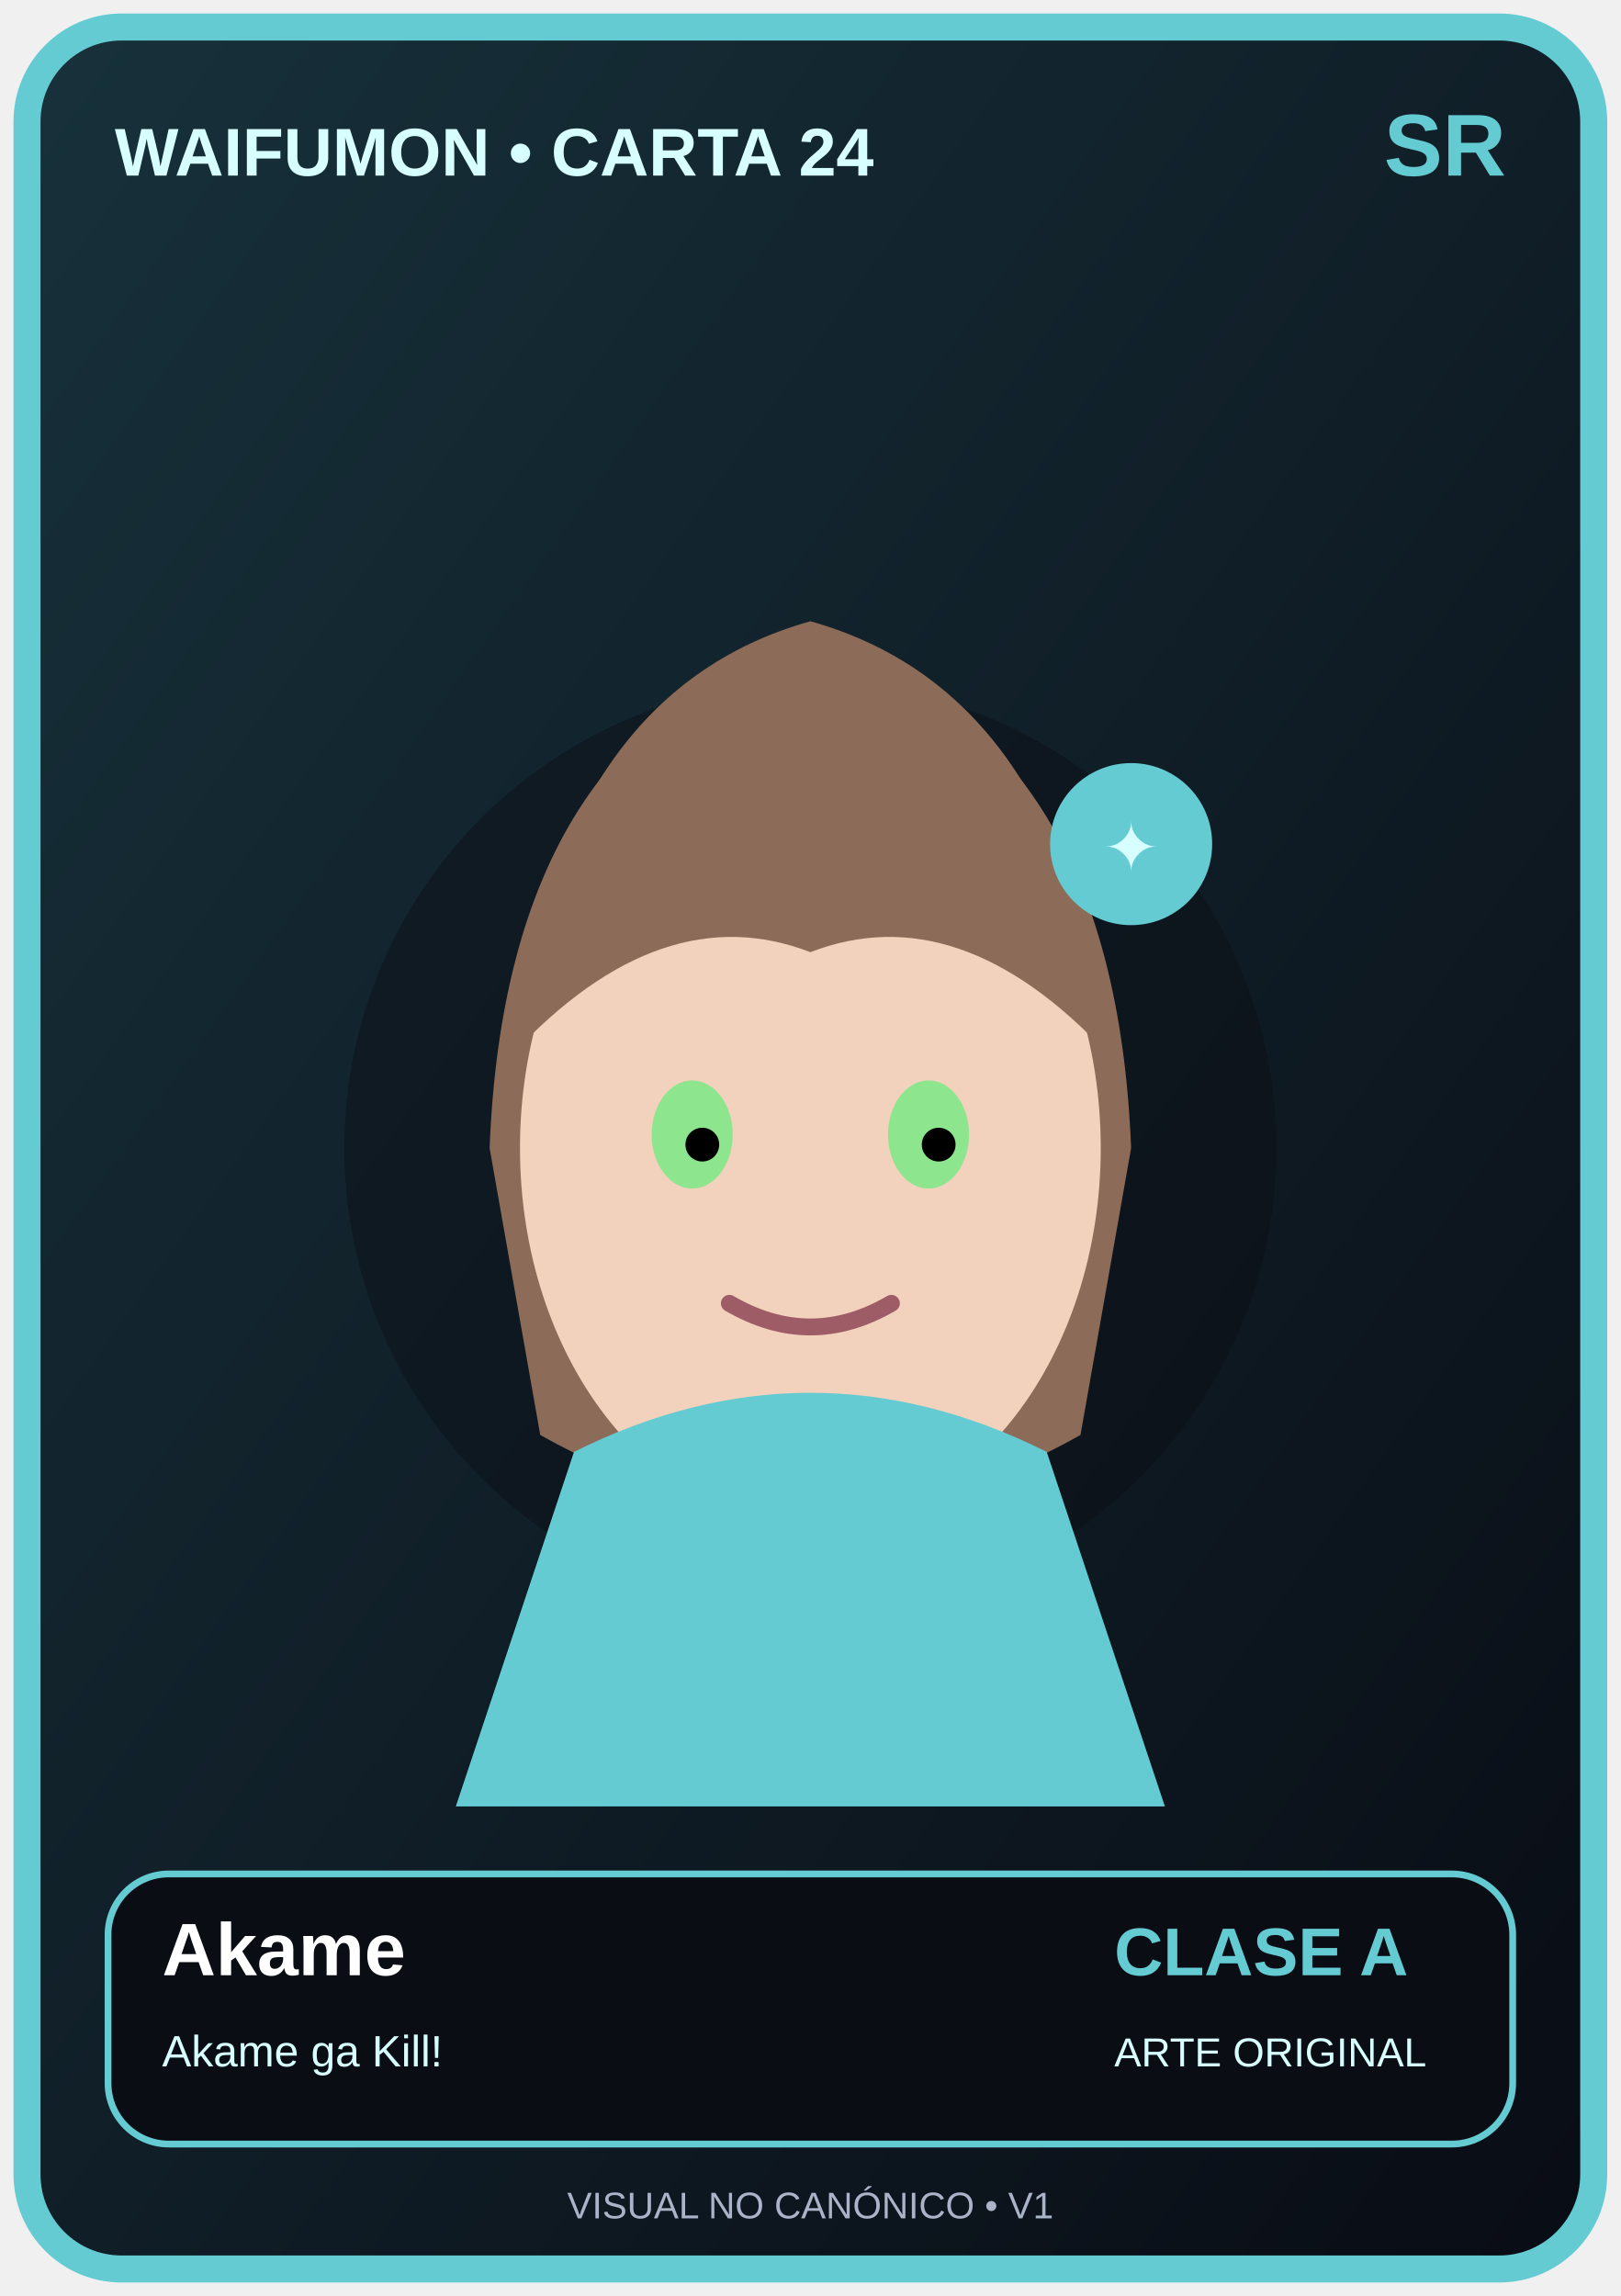
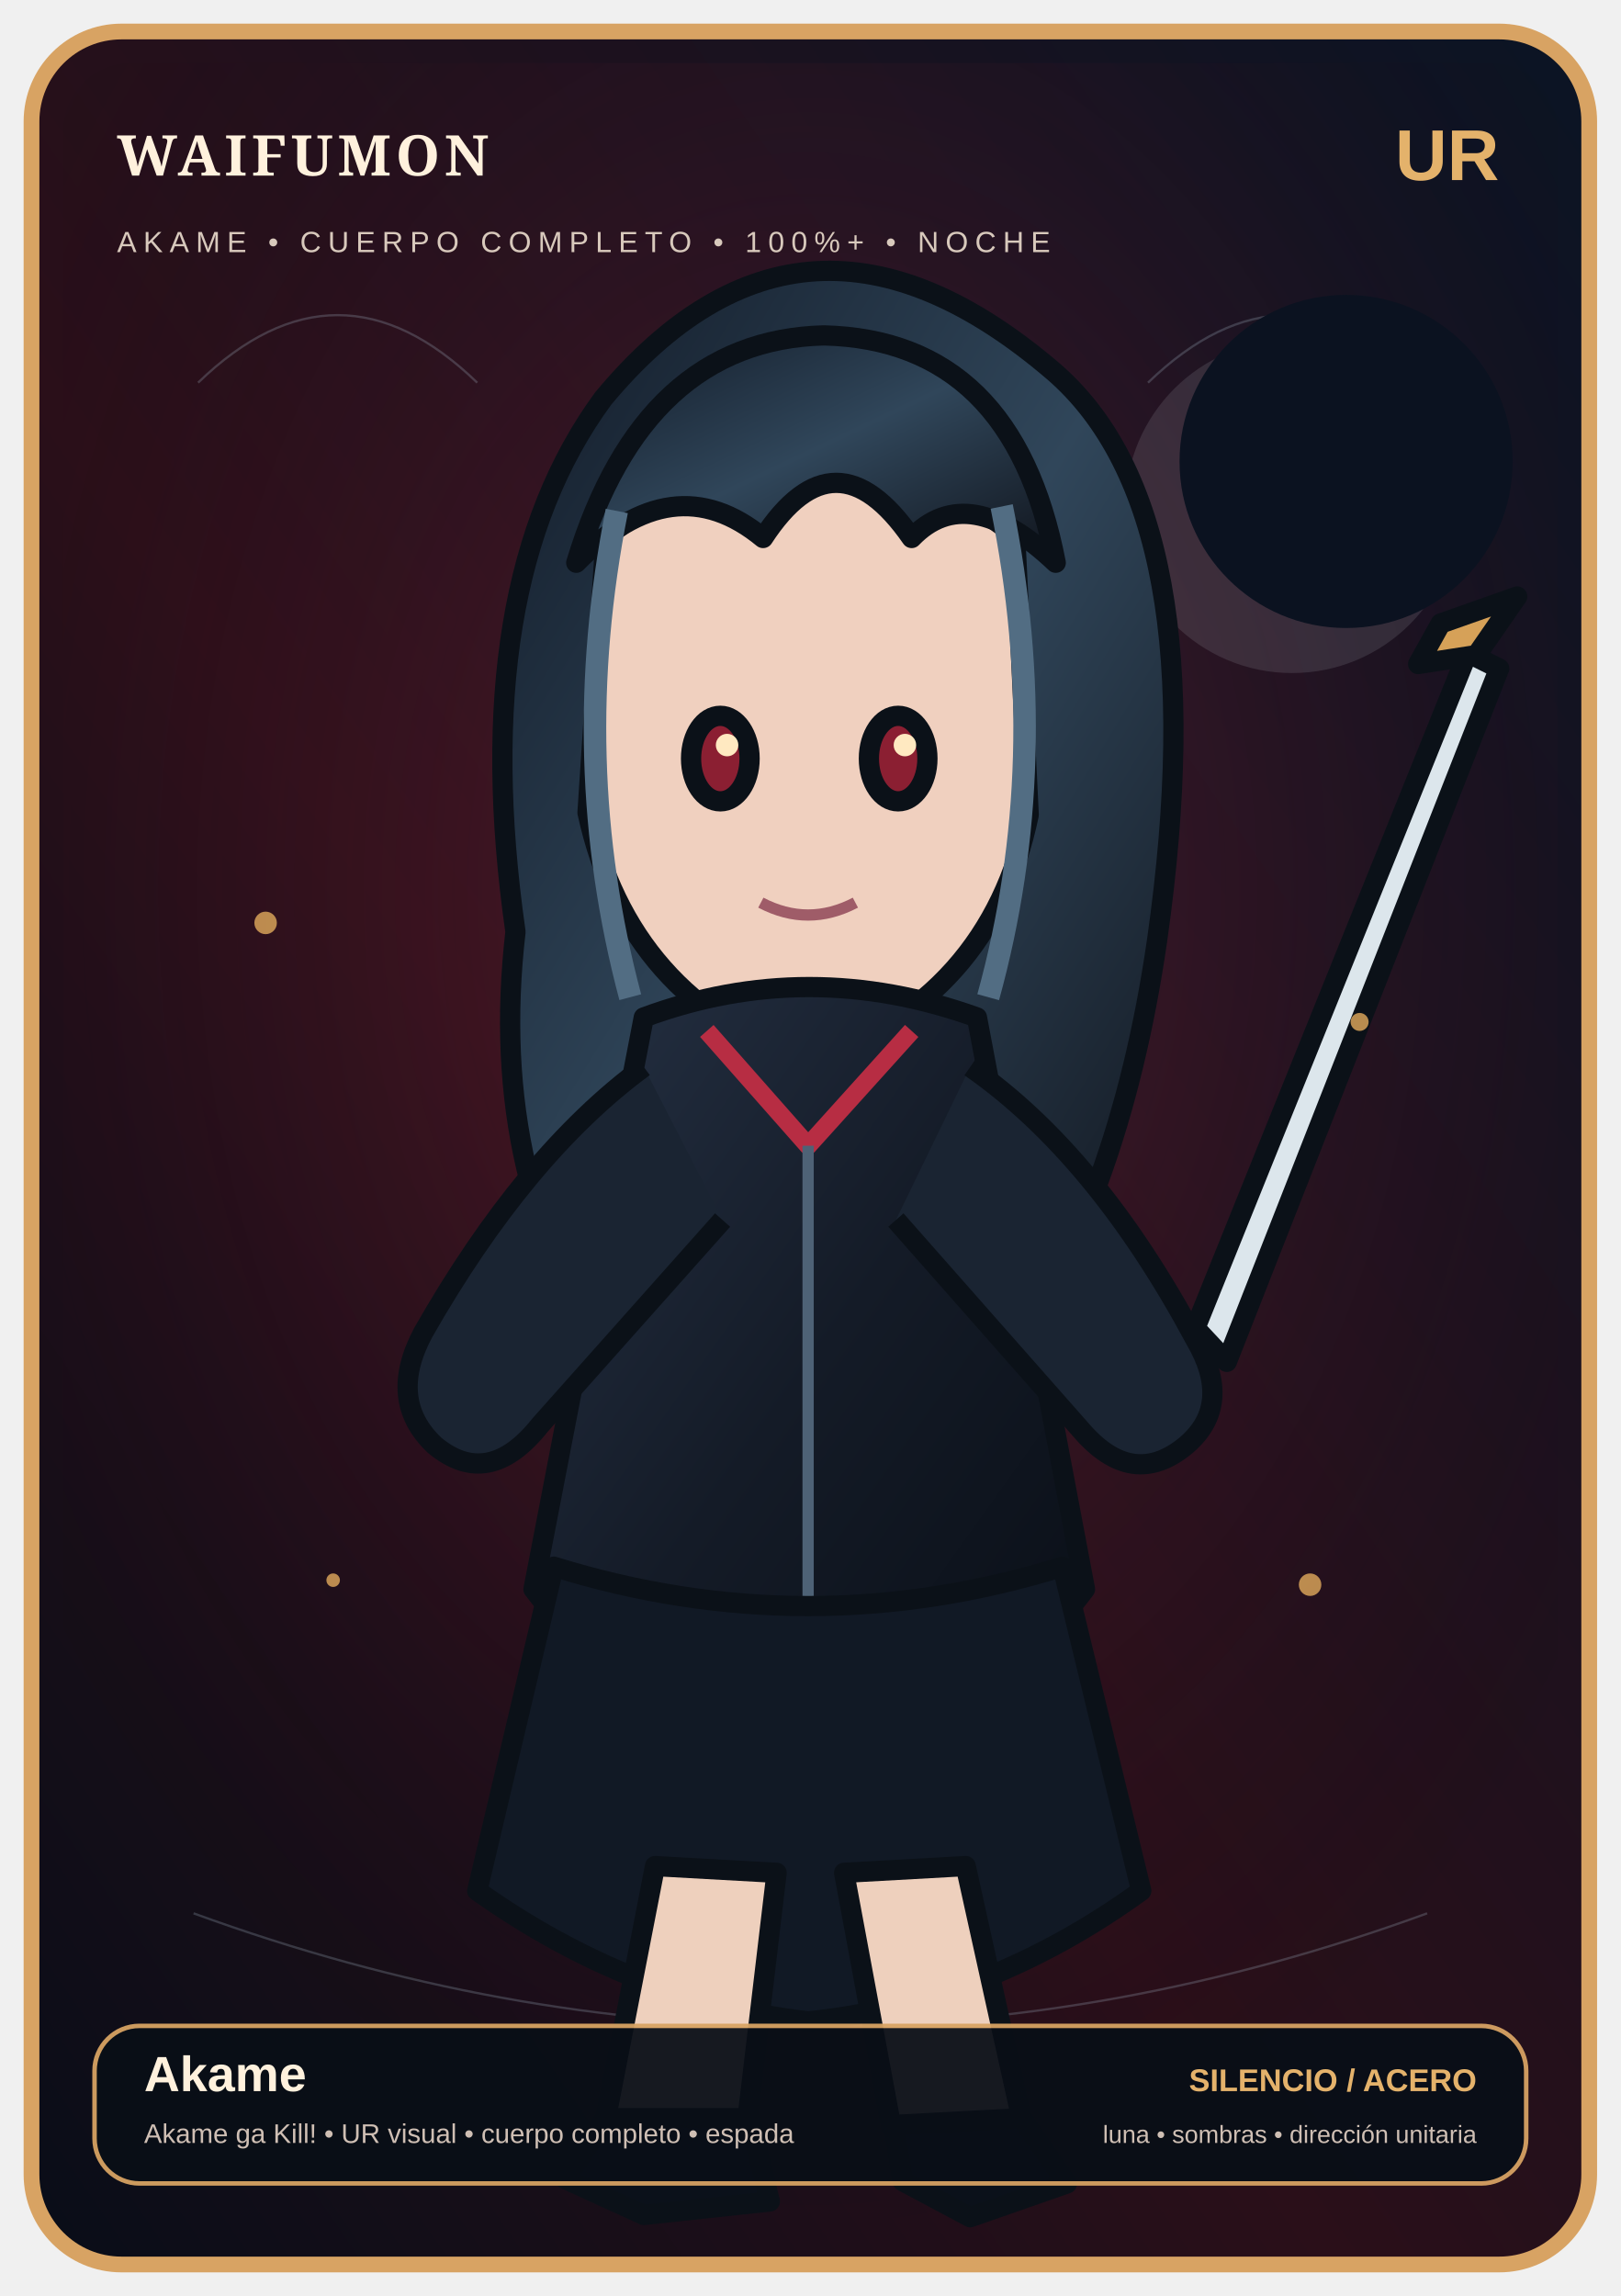
- <svg xmlns="http://www.w3.org/2000/svg" width="480" height="680">
+ <svg xmlns="http://www.w3.org/2000/svg" width="720" height="1020" viewBox="0 0 720 1020">
  <defs>
-     <linearGradient id="b" x1="0" y1="0" x2="1" y2="1">
-       <stop stop-color="#17313b" />
-       <stop offset="1" stop-color="#090c14" />
+     <linearGradient id="b" x1="0" y1="1" x2="1" y2="0">
+       <stop stop-color="#090d18" />
+       <stop offset=".42" stop-color="#2a0f19" />
+       <stop offset="1" stop-color="#0b1424" />
+     </linearGradient>
+     <radialGradient id="r" cx=".5" cy=".38" r=".65">
+       <stop stop-color="#c83c58" stop-opacity=".28" />
+       <stop offset=".6" stop-color="#5b182b" stop-opacity=".12" />
+       <stop offset="1" stop-opacity="0" />
+     </radialGradient>
+     <linearGradient id="hair" x1="0" y1="0" x2="1" y2="1">
+       <stop stop-color="#121b28" />
+       <stop offset=".5" stop-color="#30465a" />
+       <stop offset="1" stop-color="#10141c" />
+     </linearGradient>
+     <linearGradient id="dress" x1="0" y1="0" x2="1" y2="1">
+       <stop stop-color="#253144" />
+       <stop offset=".5" stop-color="#141b27" />
+       <stop offset="1" stop-color="#090e16" />
    </linearGradient>
  </defs>
-   <rect x="8" y="8" width="464" height="664" rx="28" fill="url(#b)" stroke="#65cbd3" stroke-width="8" />
-   <text x="34" y="52" fill="#d8ffff" font-size="20" font-family="Arial" font-weight="700">WAIFUMON • CARTA 24</text>
-   <text x="446" y="52" text-anchor="end" fill="#65cbd3" font-size="26" font-family="Arial" font-weight="700">SR</text>
-   <circle cx="240" cy="340" r="138" fill="#0a0d14" opacity=".45" />
-   <path d="M145 340 Q150 215 240 190 Q330 215 335 340 L320 425 Q240 470 160 425Z" fill="#8c6b58" />
-   <ellipse cx="240" cy="340" rx="86" ry="112" fill="#f2d1bd" />
-   <path d="M152 312 Q165 205 240 184 Q315 205 328 312 Q284 265 240 282 Q196 265 152 312Z" fill="#8c6b58" />
-   <path d="M170 430 Q240 395 310 430 L345 535 L135 535Z" fill="#65cbd3" />
-   <ellipse cx="205" cy="336" rx="12" ry="16" fill="#8de58e" />
-   <ellipse cx="275" cy="336" rx="12" ry="16" fill="#8de58e" />
-   <circle cx="208" cy="339" r="5" />
-   <circle cx="278" cy="339" r="5" />
-   <path d="M216 386 Q240 400 264 386" fill="none" stroke="#9e5c66" stroke-width="5" stroke-linecap="round" />
-   <circle cx="335" cy="250" r="24" fill="#65cbd3" />
-   <text x="335" y="258" text-anchor="middle" fill="#d8ffff" font-size="20" font-family="Arial">✦</text>
-   <rect x="32" y="555" width="416" height="80" rx="18" fill="#0a0d14" stroke="#65cbd3" stroke-width="2" />
-   <text x="48" y="585" fill="#fff" font-size="22" font-family="Arial" font-weight="700">Akame</text>
-   <text x="48" y="612" fill="#d8ffff" font-size="13" font-family="Arial">Akame ga Kill!</text>
-   <text x="330" y="585" fill="#65cbd3" font-size="20" font-family="Arial" font-weight="700">CLASE A</text>
-   <text x="330" y="612" fill="#d8ffff" font-size="12" font-family="Arial">ARTE ORIGINAL</text>
-   <text x="240" y="657" text-anchor="middle" fill="#aab3c7" font-size="11" font-family="Arial">VISUAL NO CANÓNICO • V1</text>
+   <rect x="14" y="14" width="692" height="992" rx="40" fill="url(#b)" stroke="#d8a363" stroke-width="7" />
+   <rect x="28" y="28" width="664" height="964" rx="30" fill="url(#r)" />
+   <text x="52" y="78" fill="#fff1dd" font-family="Georgia,serif" font-size="25" font-weight="700" letter-spacing="2">WAIFUMON</text>
+   <text x="666" y="80" text-anchor="end" fill="#e4b26b" font-family="Arial" font-size="32" font-weight="800">UR</text>
+   <text x="52" y="112" fill="#d8c9bc" font-family="Arial" font-size="13" letter-spacing="3">AKAME • CUERPO COMPLETO • 100%+ • NOCHE</text>
+   <g fill="none" stroke="#a4b8c8" opacity=".25">
+     <path d="M88 170 Q150 110 212 170" />
+     <path d="M510 170 Q572 110 634 170" />
+     <path d="M86 850 Q360 950 634 850" />
+   </g>
+   <circle cx="574" cy="225" r="74" fill="#dce7ef" opacity=".12" />
+   <circle cx="598" cy="205" r="74" fill="#0b1220" />
+   <g stroke="#0b1118" stroke-width="9" stroke-linejoin="round">
+     <path d="M229 414 Q207 260 268 177 Q357 70 468 165 Q541 228 514 418 Q497 535 445 608 L274 608 Q216 526 229 414Z" fill="url(#hair)" />
+     <path d="M269 239 Q359 165 451 238 L457 362 Q440 444 359 472 Q279 444 261 361Z" fill="#f0d0bf" />
+     <path d="M256 250 Q286 151 366 149 Q450 151 469 250 Q430 213 405 239 Q371 190 339 239 Q299 206 256 250Z" fill="url(#hair)" />
+     <path d="M274 227 Q252 338 280 443" fill="none" stroke="#526d83" stroke-width="10" />
+     <path d="M445 225 Q468 338 439 443" fill="none" stroke="#526d83" stroke-width="10" />
+     <ellipse cx="320" cy="337" rx="13" ry="19" fill="#8b1f32" />
+     <ellipse cx="399" cy="337" rx="13" ry="19" fill="#8b1f32" />
+     <circle cx="323" cy="331" r="5" fill="#ffe9c1" stroke="none" />
+     <circle cx="402" cy="331" r="5" fill="#ffe9c1" stroke="none" />
+     <path d="M338 401 Q359 412 380 401" fill="none" stroke="#9f5c68" stroke-width="5" />
+     <path d="M286 452 Q359 425 434 452 L482 706 Q438 765 359 780 Q281 764 237 706Z" fill="url(#dress)" />
+     <path d="M314 458 L359 509 L405 458" fill="none" stroke="#b72d43" stroke-width="8" />
+     <path d="M359 509 L359 729" stroke="#4e6276" stroke-width="5" />
+     <path d="M286 474 Q233 513 188 592 Q172 622 193 642 Q217 662 240 633 L321 542" fill="#1a2432" />
+     <path d="M431 474 Q487 513 531 595 Q548 624 527 642 Q503 662 480 635 L398 542" fill="#1a2432" />
+     <path d="M531 590 L652 290 L666 297 L545 605Z" fill="#dce6ec" />
+     <path d="M656 291 L674 265 L640 277 L630 295Z" fill="#d6a158" />
+     <path d="M246 696 Q359 731 472 696 L507 840 Q438 890 359 898 Q281 889 212 840Z" fill="#111925" />
+     <path d="M291 829 L345 832 L331 950 Q319 974 293 964 L269 942Z" fill="#eed0bd" />
+     <path d="M375 832 L429 829 L454 942 Q444 966 418 965 L396 945Z" fill="#eed0bd" />
+     <path d="M269 941 L333 941 L342 978 L286 984 L251 968Z" fill="#0b111a" />
+     <path d="M397 944 L454 941 L474 970 L431 985 L401 969Z" fill="#0b111a" />
+   </g>
+   <g fill="#d6a158" opacity=".85">
+     <circle cx="118" cy="410" r="5" />
+     <circle cx="604" cy="454" r="4" />
+     <circle cx="148" cy="702" r="3" />
+     <circle cx="582" cy="704" r="5" />
+   </g>
+   <rect x="42" y="900" width="636" height="70" rx="20" fill="#090e16" opacity=".94" stroke="#d8a363" stroke-width="2" />
+   <text x="64" y="929" fill="#fff1dd" font-family="Arial" font-size="22" font-weight="700">Akame</text>
+   <text x="64" y="952" fill="#cfbfb4" font-family="Arial" font-size="12">Akame ga Kill! • UR visual • cuerpo completo • espada</text>
+   <text x="656" y="929" text-anchor="end" fill="#e4b26b" font-family="Arial" font-size="14" font-weight="700">SILENCIO / ACERO</text>
+   <text x="656" y="952" text-anchor="end" fill="#cfbfb4" font-family="Arial" font-size="11">luna • sombras • dirección unitaria</text>
</svg>
